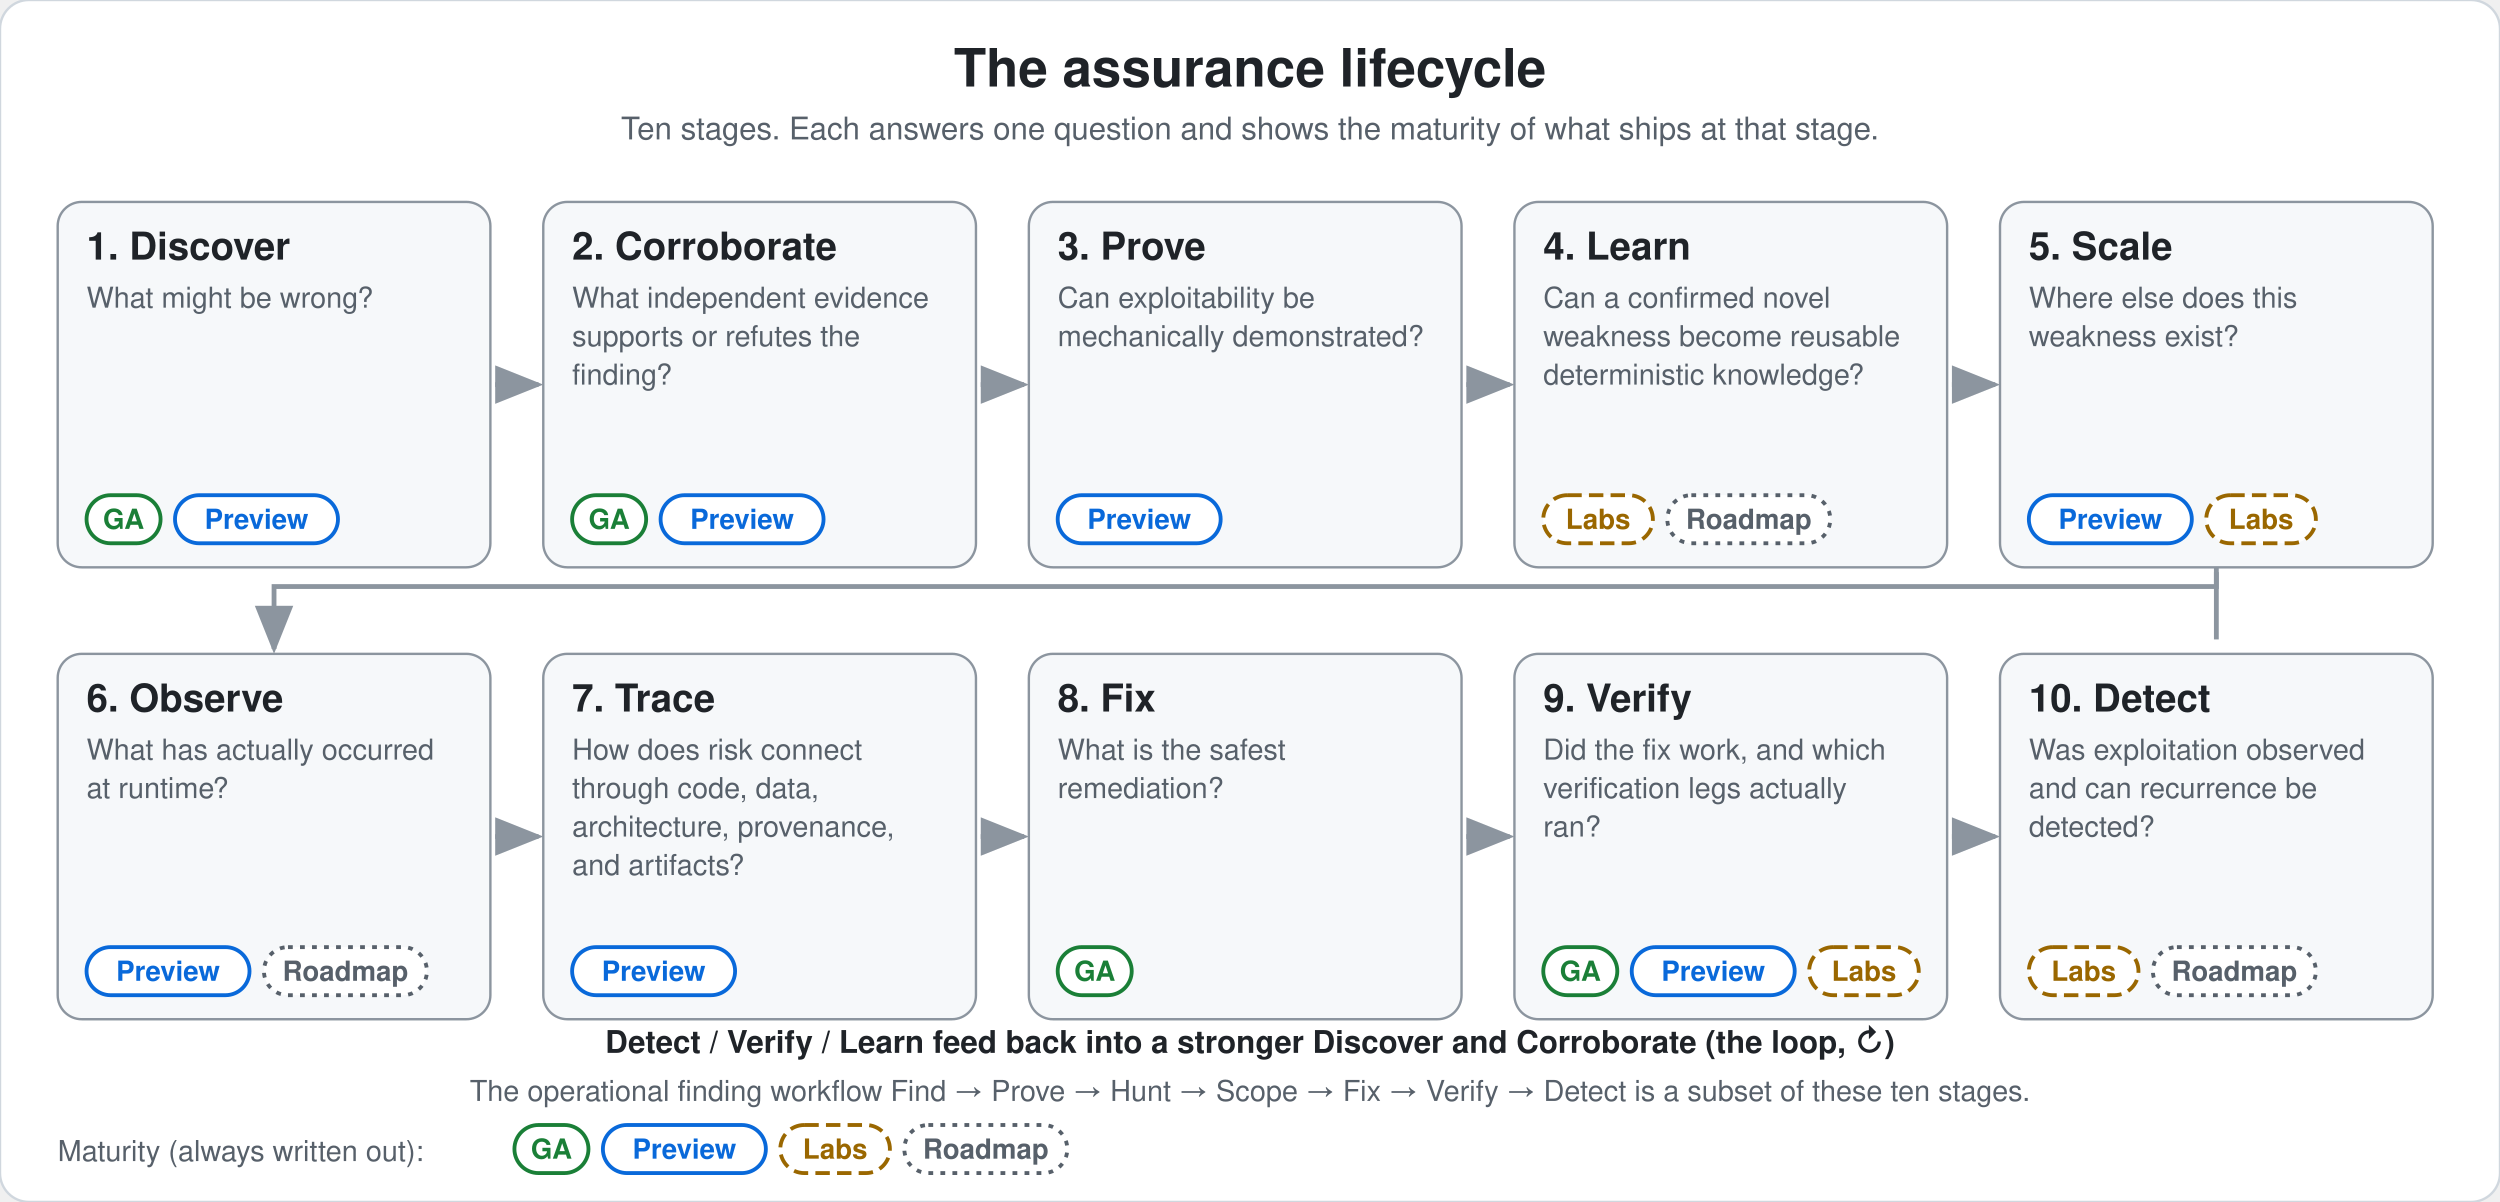
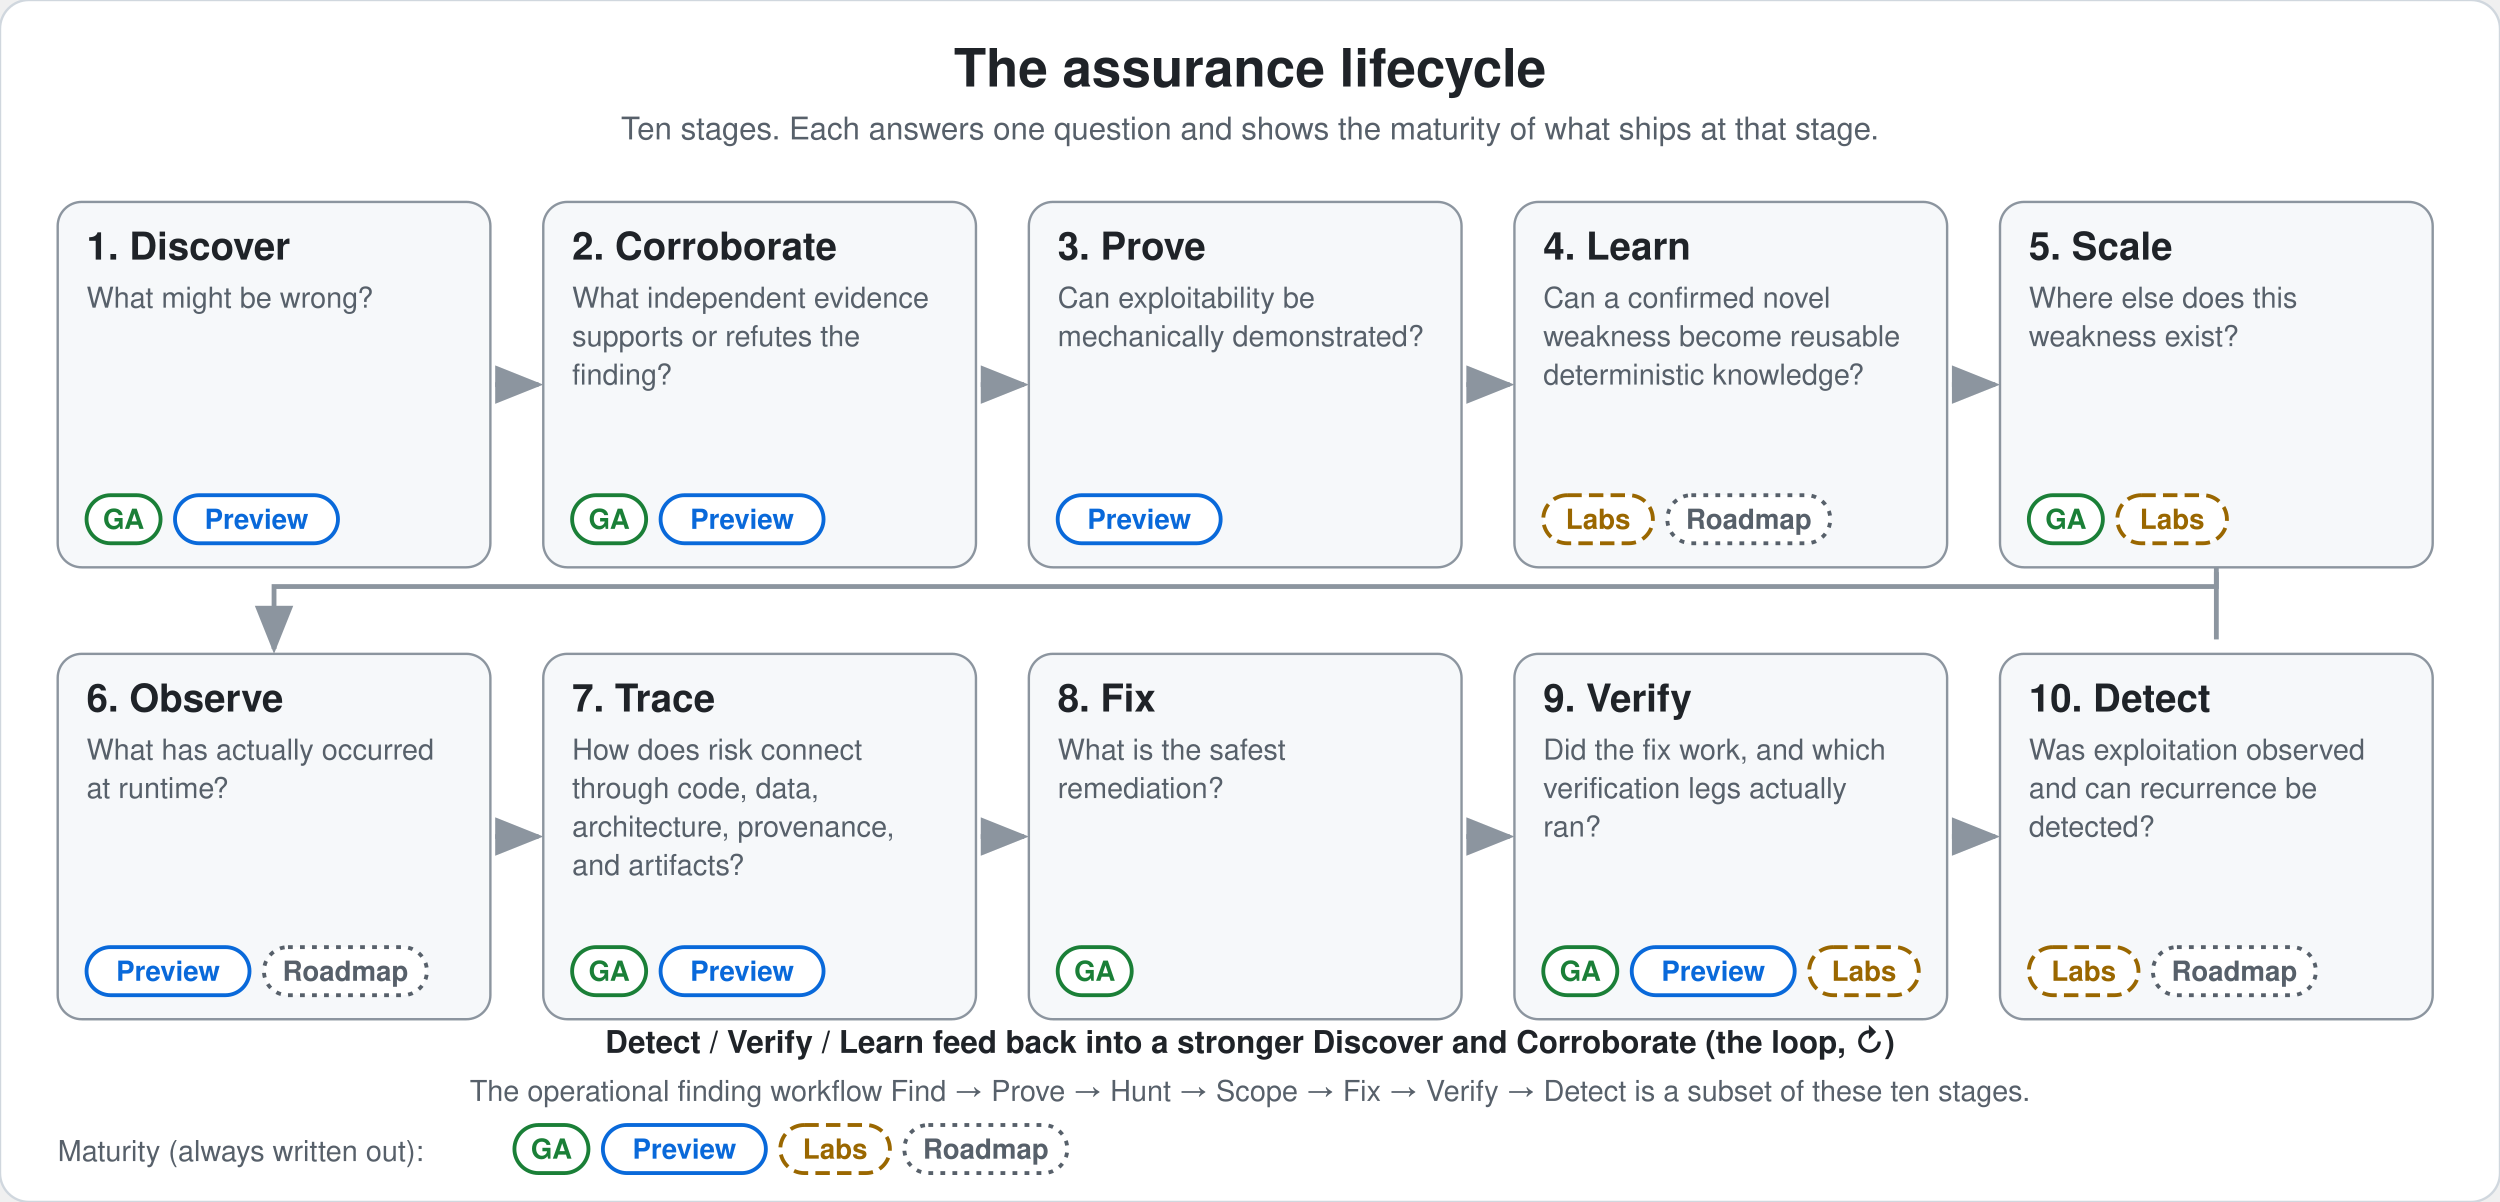
<svg xmlns="http://www.w3.org/2000/svg" viewBox="0 0 1040 500" width="1040" height="500" role="img" aria-labelledby="t d">
  <rect width="1040" height="500" rx="12" fill="#ffffff" stroke="#d0d7de" />
  <defs>
    <marker id="a" markerWidth="10" markerHeight="8" refX="9" refY="4" orient="auto">
      <path d="M0,0 L10,4 L0,8 z" fill="#8c959f" />
    </marker>
  </defs>
  <text x="520" y="36" font-family="-apple-system, BlinkMacSystemFont, 'Segoe UI', Helvetica, Arial, sans-serif" font-size="22" font-weight="700" fill="#1f2328" text-anchor="middle">The assurance lifecycle</text>
  <text x="520" y="58" font-family="-apple-system, BlinkMacSystemFont, 'Segoe UI', Helvetica, Arial, sans-serif" font-size="13" font-weight="400" fill="#57606a" text-anchor="middle">Ten stages. Each answers one question and shows the maturity of what ships at that stage.</text>
  <rect x="24" y="84" width="180" height="152" rx="10" fill="#f6f8fa" stroke="#8c959f" />
  <text x="36" y="108" font-family="-apple-system, BlinkMacSystemFont, 'Segoe UI', Helvetica, Arial, sans-serif" font-size="16" font-weight="700" fill="#1f2328" text-anchor="start">1. Discover</text>
  <text x="36" y="128" font-family="-apple-system, BlinkMacSystemFont, 'Segoe UI', Helvetica, Arial, sans-serif" font-size="12" font-weight="400" fill="#57606a" text-anchor="start">What might be wrong?</text>
  <rect x="36" y="206" width="30.8" height="20" rx="10" fill="#ffffff" stroke="#1a7f37" stroke-width="1.6" />
  <text x="51.4" y="220" font-family="-apple-system, BlinkMacSystemFont, 'Segoe UI', Helvetica, Arial, sans-serif" font-size="11.5" font-weight="700" fill="#1a7f37" text-anchor="middle">GA</text>
  <rect x="72.8" y="206" width="67.8" height="20" rx="10" fill="#ffffff" stroke="#0969da" stroke-width="1.6" />
  <text x="106.7" y="220" font-family="-apple-system, BlinkMacSystemFont, 'Segoe UI', Helvetica, Arial, sans-serif" font-size="11.5" font-weight="700" fill="#0969da" text-anchor="middle">Preview</text>
  <line x1="206" y1="160" x2="224" y2="160" stroke="#8c959f" stroke-width="2" marker-end="url(#a)" />
  <rect x="226" y="84" width="180" height="152" rx="10" fill="#f6f8fa" stroke="#8c959f" />
  <text x="238" y="108" font-family="-apple-system, BlinkMacSystemFont, 'Segoe UI', Helvetica, Arial, sans-serif" font-size="16" font-weight="700" fill="#1f2328" text-anchor="start">2. Corroborate</text>
  <text x="238" y="128" font-family="-apple-system, BlinkMacSystemFont, 'Segoe UI', Helvetica, Arial, sans-serif" font-size="12" font-weight="400" fill="#57606a" text-anchor="start">What independent evidence</text>
  <text x="238" y="144" font-family="-apple-system, BlinkMacSystemFont, 'Segoe UI', Helvetica, Arial, sans-serif" font-size="12" font-weight="400" fill="#57606a" text-anchor="start">supports or refutes the</text>
  <text x="238" y="160" font-family="-apple-system, BlinkMacSystemFont, 'Segoe UI', Helvetica, Arial, sans-serif" font-size="12" font-weight="400" fill="#57606a" text-anchor="start">finding?</text>
  <rect x="238" y="206" width="30.8" height="20" rx="10" fill="#ffffff" stroke="#1a7f37" stroke-width="1.6" />
  <text x="253.4" y="220" font-family="-apple-system, BlinkMacSystemFont, 'Segoe UI', Helvetica, Arial, sans-serif" font-size="11.5" font-weight="700" fill="#1a7f37" text-anchor="middle">GA</text>
  <rect x="274.8" y="206" width="67.8" height="20" rx="10" fill="#ffffff" stroke="#0969da" stroke-width="1.6" />
  <text x="308.7" y="220" font-family="-apple-system, BlinkMacSystemFont, 'Segoe UI', Helvetica, Arial, sans-serif" font-size="11.5" font-weight="700" fill="#0969da" text-anchor="middle">Preview</text>
  <line x1="408" y1="160" x2="426" y2="160" stroke="#8c959f" stroke-width="2" marker-end="url(#a)" />
  <rect x="428" y="84" width="180" height="152" rx="10" fill="#f6f8fa" stroke="#8c959f" />
  <text x="440" y="108" font-family="-apple-system, BlinkMacSystemFont, 'Segoe UI', Helvetica, Arial, sans-serif" font-size="16" font-weight="700" fill="#1f2328" text-anchor="start">3. Prove</text>
  <text x="440" y="128" font-family="-apple-system, BlinkMacSystemFont, 'Segoe UI', Helvetica, Arial, sans-serif" font-size="12" font-weight="400" fill="#57606a" text-anchor="start">Can exploitability be</text>
  <text x="440" y="144" font-family="-apple-system, BlinkMacSystemFont, 'Segoe UI', Helvetica, Arial, sans-serif" font-size="12" font-weight="400" fill="#57606a" text-anchor="start">mechanically demonstrated?</text>
  <rect x="440" y="206" width="67.8" height="20" rx="10" fill="#ffffff" stroke="#0969da" stroke-width="1.6" />
  <text x="473.9" y="220" font-family="-apple-system, BlinkMacSystemFont, 'Segoe UI', Helvetica, Arial, sans-serif" font-size="11.5" font-weight="700" fill="#0969da" text-anchor="middle">Preview</text>
  <line x1="610" y1="160" x2="628" y2="160" stroke="#8c959f" stroke-width="2" marker-end="url(#a)" />
  <rect x="630" y="84" width="180" height="152" rx="10" fill="#f6f8fa" stroke="#8c959f" />
  <text x="642" y="108" font-family="-apple-system, BlinkMacSystemFont, 'Segoe UI', Helvetica, Arial, sans-serif" font-size="16" font-weight="700" fill="#1f2328" text-anchor="start">4. Learn</text>
  <text x="642" y="128" font-family="-apple-system, BlinkMacSystemFont, 'Segoe UI', Helvetica, Arial, sans-serif" font-size="12" font-weight="400" fill="#57606a" text-anchor="start">Can a confirmed novel</text>
  <text x="642" y="144" font-family="-apple-system, BlinkMacSystemFont, 'Segoe UI', Helvetica, Arial, sans-serif" font-size="12" font-weight="400" fill="#57606a" text-anchor="start">weakness become reusable</text>
  <text x="642" y="160" font-family="-apple-system, BlinkMacSystemFont, 'Segoe UI', Helvetica, Arial, sans-serif" font-size="12" font-weight="400" fill="#57606a" text-anchor="start">deterministic knowledge?</text>
  <rect x="642" y="206" width="45.6" height="20" rx="10" fill="#ffffff" stroke="#9a6700" stroke-width="1.6" stroke-dasharray="6 3" />
  <text x="664.8" y="220" font-family="-apple-system, BlinkMacSystemFont, 'Segoe UI', Helvetica, Arial, sans-serif" font-size="11.5" font-weight="700" fill="#9a6700" text-anchor="middle">Labs</text>
  <rect x="693.6" y="206" width="67.8" height="20" rx="10" fill="#ffffff" stroke="#57606a" stroke-width="1.6" stroke-dasharray="2 3" />
  <text x="727.5" y="220" font-family="-apple-system, BlinkMacSystemFont, 'Segoe UI', Helvetica, Arial, sans-serif" font-size="11.5" font-weight="700" fill="#57606a" text-anchor="middle">Roadmap</text>
  <line x1="812" y1="160" x2="830" y2="160" stroke="#8c959f" stroke-width="2" marker-end="url(#a)" />
  <rect x="832" y="84" width="180" height="152" rx="10" fill="#f6f8fa" stroke="#8c959f" />
  <text x="844" y="108" font-family="-apple-system, BlinkMacSystemFont, 'Segoe UI', Helvetica, Arial, sans-serif" font-size="16" font-weight="700" fill="#1f2328" text-anchor="start">5. Scale</text>
  <text x="844" y="128" font-family="-apple-system, BlinkMacSystemFont, 'Segoe UI', Helvetica, Arial, sans-serif" font-size="12" font-weight="400" fill="#57606a" text-anchor="start">Where else does this</text>
  <text x="844" y="144" font-family="-apple-system, BlinkMacSystemFont, 'Segoe UI', Helvetica, Arial, sans-serif" font-size="12" font-weight="400" fill="#57606a" text-anchor="start">weakness exist?</text>
-   <rect x="844" y="206" width="67.8" height="20" rx="10" fill="#ffffff" stroke="#0969da" stroke-width="1.6" />
-   <text x="877.9" y="220" font-family="-apple-system, BlinkMacSystemFont, 'Segoe UI', Helvetica, Arial, sans-serif" font-size="11.5" font-weight="700" fill="#0969da" text-anchor="middle">Preview</text>
-   <rect x="917.8" y="206" width="45.6" height="20" rx="10" fill="#ffffff" stroke="#9a6700" stroke-width="1.6" stroke-dasharray="6 3" />
-   <text x="940.6" y="220" font-family="-apple-system, BlinkMacSystemFont, 'Segoe UI', Helvetica, Arial, sans-serif" font-size="11.5" font-weight="700" fill="#9a6700" text-anchor="middle">Labs</text>
+   <rect x="844.0" y="206" width="30.8" height="20" rx="10" fill="#ffffff" stroke="#1a7f37" stroke-width="1.6" />
+   <text x="859.4" y="220" font-family="-apple-system, BlinkMacSystemFont, 'Segoe UI', Helvetica, Arial, sans-serif" font-size="11.5" font-weight="700" fill="#1a7f37" text-anchor="middle">GA</text>
+   <rect x="880.8" y="206" width="45.6" height="20" rx="10" fill="#ffffff" stroke="#9a6700" stroke-width="1.6" stroke-dasharray="6 3" />
+   <text x="903.6" y="220" font-family="-apple-system, BlinkMacSystemFont, 'Segoe UI', Helvetica, Arial, sans-serif" font-size="11.5" font-weight="700" fill="#9a6700" text-anchor="middle">Labs</text>
  <rect x="24" y="272" width="180" height="152" rx="10" fill="#f6f8fa" stroke="#8c959f" />
  <text x="36" y="296" font-family="-apple-system, BlinkMacSystemFont, 'Segoe UI', Helvetica, Arial, sans-serif" font-size="16" font-weight="700" fill="#1f2328" text-anchor="start">6. Observe</text>
  <text x="36" y="316" font-family="-apple-system, BlinkMacSystemFont, 'Segoe UI', Helvetica, Arial, sans-serif" font-size="12" font-weight="400" fill="#57606a" text-anchor="start">What has actually occurred</text>
  <text x="36" y="332" font-family="-apple-system, BlinkMacSystemFont, 'Segoe UI', Helvetica, Arial, sans-serif" font-size="12" font-weight="400" fill="#57606a" text-anchor="start">at runtime?</text>
  <rect x="36" y="394" width="67.8" height="20" rx="10" fill="#ffffff" stroke="#0969da" stroke-width="1.6" />
  <text x="69.9" y="408" font-family="-apple-system, BlinkMacSystemFont, 'Segoe UI', Helvetica, Arial, sans-serif" font-size="11.5" font-weight="700" fill="#0969da" text-anchor="middle">Preview</text>
  <rect x="109.8" y="394" width="67.8" height="20" rx="10" fill="#ffffff" stroke="#57606a" stroke-width="1.6" stroke-dasharray="2 3" />
  <text x="143.7" y="408" font-family="-apple-system, BlinkMacSystemFont, 'Segoe UI', Helvetica, Arial, sans-serif" font-size="11.5" font-weight="700" fill="#57606a" text-anchor="middle">Roadmap</text>
  <line x1="206" y1="348" x2="224" y2="348" stroke="#8c959f" stroke-width="2" marker-end="url(#a)" />
  <rect x="226" y="272" width="180" height="152" rx="10" fill="#f6f8fa" stroke="#8c959f" />
  <text x="238" y="296" font-family="-apple-system, BlinkMacSystemFont, 'Segoe UI', Helvetica, Arial, sans-serif" font-size="16" font-weight="700" fill="#1f2328" text-anchor="start">7. Trace</text>
  <text x="238" y="316" font-family="-apple-system, BlinkMacSystemFont, 'Segoe UI', Helvetica, Arial, sans-serif" font-size="12" font-weight="400" fill="#57606a" text-anchor="start">How does risk connect</text>
  <text x="238" y="332" font-family="-apple-system, BlinkMacSystemFont, 'Segoe UI', Helvetica, Arial, sans-serif" font-size="12" font-weight="400" fill="#57606a" text-anchor="start">through code, data,</text>
  <text x="238" y="348" font-family="-apple-system, BlinkMacSystemFont, 'Segoe UI', Helvetica, Arial, sans-serif" font-size="12" font-weight="400" fill="#57606a" text-anchor="start">architecture, provenance,</text>
  <text x="238" y="364" font-family="-apple-system, BlinkMacSystemFont, 'Segoe UI', Helvetica, Arial, sans-serif" font-size="12" font-weight="400" fill="#57606a" text-anchor="start">and artifacts?</text>
-   <rect x="238" y="394" width="67.8" height="20" rx="10" fill="#ffffff" stroke="#0969da" stroke-width="1.6" />
-   <text x="271.9" y="408" font-family="-apple-system, BlinkMacSystemFont, 'Segoe UI', Helvetica, Arial, sans-serif" font-size="11.5" font-weight="700" fill="#0969da" text-anchor="middle">Preview</text>
+   <rect x="238.0" y="394" width="30.8" height="20" rx="10" fill="#ffffff" stroke="#1a7f37" stroke-width="1.6" />
+   <text x="253.4" y="408" font-family="-apple-system, BlinkMacSystemFont, 'Segoe UI', Helvetica, Arial, sans-serif" font-size="11.5" font-weight="700" fill="#1a7f37" text-anchor="middle">GA</text>
+   <rect x="274.8" y="394" width="67.8" height="20" rx="10" fill="#ffffff" stroke="#0969da" stroke-width="1.6" />
+   <text x="308.7" y="408" font-family="-apple-system, BlinkMacSystemFont, 'Segoe UI', Helvetica, Arial, sans-serif" font-size="11.5" font-weight="700" fill="#0969da" text-anchor="middle">Preview</text>
  <line x1="408" y1="348" x2="426" y2="348" stroke="#8c959f" stroke-width="2" marker-end="url(#a)" />
  <rect x="428" y="272" width="180" height="152" rx="10" fill="#f6f8fa" stroke="#8c959f" />
  <text x="440" y="296" font-family="-apple-system, BlinkMacSystemFont, 'Segoe UI', Helvetica, Arial, sans-serif" font-size="16" font-weight="700" fill="#1f2328" text-anchor="start">8. Fix</text>
  <text x="440" y="316" font-family="-apple-system, BlinkMacSystemFont, 'Segoe UI', Helvetica, Arial, sans-serif" font-size="12" font-weight="400" fill="#57606a" text-anchor="start">What is the safest</text>
  <text x="440" y="332" font-family="-apple-system, BlinkMacSystemFont, 'Segoe UI', Helvetica, Arial, sans-serif" font-size="12" font-weight="400" fill="#57606a" text-anchor="start">remediation?</text>
  <rect x="440" y="394" width="30.8" height="20" rx="10" fill="#ffffff" stroke="#1a7f37" stroke-width="1.6" />
  <text x="455.4" y="408" font-family="-apple-system, BlinkMacSystemFont, 'Segoe UI', Helvetica, Arial, sans-serif" font-size="11.5" font-weight="700" fill="#1a7f37" text-anchor="middle">GA</text>
  <line x1="610" y1="348" x2="628" y2="348" stroke="#8c959f" stroke-width="2" marker-end="url(#a)" />
  <rect x="630" y="272" width="180" height="152" rx="10" fill="#f6f8fa" stroke="#8c959f" />
  <text x="642" y="296" font-family="-apple-system, BlinkMacSystemFont, 'Segoe UI', Helvetica, Arial, sans-serif" font-size="16" font-weight="700" fill="#1f2328" text-anchor="start">9. Verify</text>
  <text x="642" y="316" font-family="-apple-system, BlinkMacSystemFont, 'Segoe UI', Helvetica, Arial, sans-serif" font-size="12" font-weight="400" fill="#57606a" text-anchor="start">Did the fix work, and which</text>
  <text x="642" y="332" font-family="-apple-system, BlinkMacSystemFont, 'Segoe UI', Helvetica, Arial, sans-serif" font-size="12" font-weight="400" fill="#57606a" text-anchor="start">verification legs actually</text>
  <text x="642" y="348" font-family="-apple-system, BlinkMacSystemFont, 'Segoe UI', Helvetica, Arial, sans-serif" font-size="12" font-weight="400" fill="#57606a" text-anchor="start">ran?</text>
  <rect x="642" y="394" width="30.8" height="20" rx="10" fill="#ffffff" stroke="#1a7f37" stroke-width="1.6" />
  <text x="657.4" y="408" font-family="-apple-system, BlinkMacSystemFont, 'Segoe UI', Helvetica, Arial, sans-serif" font-size="11.5" font-weight="700" fill="#1a7f37" text-anchor="middle">GA</text>
  <rect x="678.8" y="394" width="67.8" height="20" rx="10" fill="#ffffff" stroke="#0969da" stroke-width="1.6" />
  <text x="712.7" y="408" font-family="-apple-system, BlinkMacSystemFont, 'Segoe UI', Helvetica, Arial, sans-serif" font-size="11.5" font-weight="700" fill="#0969da" text-anchor="middle">Preview</text>
  <rect x="752.6" y="394" width="45.6" height="20" rx="10" fill="#ffffff" stroke="#9a6700" stroke-width="1.6" stroke-dasharray="6 3" />
  <text x="775.4" y="408" font-family="-apple-system, BlinkMacSystemFont, 'Segoe UI', Helvetica, Arial, sans-serif" font-size="11.5" font-weight="700" fill="#9a6700" text-anchor="middle">Labs</text>
  <line x1="812" y1="348" x2="830" y2="348" stroke="#8c959f" stroke-width="2" marker-end="url(#a)" />
  <rect x="832" y="272" width="180" height="152" rx="10" fill="#f6f8fa" stroke="#8c959f" />
  <text x="844" y="296" font-family="-apple-system, BlinkMacSystemFont, 'Segoe UI', Helvetica, Arial, sans-serif" font-size="16" font-weight="700" fill="#1f2328" text-anchor="start">10. Detect</text>
  <text x="844" y="316" font-family="-apple-system, BlinkMacSystemFont, 'Segoe UI', Helvetica, Arial, sans-serif" font-size="12" font-weight="400" fill="#57606a" text-anchor="start">Was exploitation observed</text>
  <text x="844" y="332" font-family="-apple-system, BlinkMacSystemFont, 'Segoe UI', Helvetica, Arial, sans-serif" font-size="12" font-weight="400" fill="#57606a" text-anchor="start">and can recurrence be</text>
  <text x="844" y="348" font-family="-apple-system, BlinkMacSystemFont, 'Segoe UI', Helvetica, Arial, sans-serif" font-size="12" font-weight="400" fill="#57606a" text-anchor="start">detected?</text>
  <rect x="844" y="394" width="45.6" height="20" rx="10" fill="#ffffff" stroke="#9a6700" stroke-width="1.6" stroke-dasharray="6 3" />
  <text x="866.8" y="408" font-family="-apple-system, BlinkMacSystemFont, 'Segoe UI', Helvetica, Arial, sans-serif" font-size="11.5" font-weight="700" fill="#9a6700" text-anchor="middle">Labs</text>
  <rect x="895.6" y="394" width="67.8" height="20" rx="10" fill="#ffffff" stroke="#57606a" stroke-width="1.6" stroke-dasharray="2 3" />
  <text x="929.5" y="408" font-family="-apple-system, BlinkMacSystemFont, 'Segoe UI', Helvetica, Arial, sans-serif" font-size="11.5" font-weight="700" fill="#57606a" text-anchor="middle">Roadmap</text>
  <line x1="922" y1="238" x2="922" y2="266" stroke="#8c959f" stroke-width="2" />
  <path d="M 922 236 L 922 244 L 114 244 L 114 270" fill="none" stroke="#8c959f" stroke-width="2" marker-end="url(#a)" />
  <text x="520" y="438" font-family="-apple-system, BlinkMacSystemFont, 'Segoe UI', Helvetica, Arial, sans-serif" font-size="13" font-weight="600" fill="#1f2328" text-anchor="middle">Detect / Verify / Learn feed back into a stronger Discover and Corroborate  (the loop, ↻)</text>
  <text x="520" y="458" font-family="-apple-system, BlinkMacSystemFont, 'Segoe UI', Helvetica, Arial, sans-serif" font-size="12" font-weight="400" fill="#57606a" text-anchor="middle">The operational finding workflow  Find → Prove → Hunt → Scope → Fix → Verify → Detect  is a subset of these ten stages.</text>
  <text x="24" y="483" font-family="-apple-system, BlinkMacSystemFont, 'Segoe UI', Helvetica, Arial, sans-serif" font-size="12" font-weight="400" fill="#57606a" text-anchor="start">Maturity (always written out):</text>
  <rect x="214" y="468" width="30.8" height="20" rx="10" fill="#ffffff" stroke="#1a7f37" stroke-width="1.6" />
  <text x="229.4" y="482" font-family="-apple-system, BlinkMacSystemFont, 'Segoe UI', Helvetica, Arial, sans-serif" font-size="11.5" font-weight="700" fill="#1a7f37" text-anchor="middle">GA</text>
  <rect x="250.8" y="468" width="67.8" height="20" rx="10" fill="#ffffff" stroke="#0969da" stroke-width="1.6" />
  <text x="284.7" y="482" font-family="-apple-system, BlinkMacSystemFont, 'Segoe UI', Helvetica, Arial, sans-serif" font-size="11.5" font-weight="700" fill="#0969da" text-anchor="middle">Preview</text>
  <rect x="324.6" y="468" width="45.6" height="20" rx="10" fill="#ffffff" stroke="#9a6700" stroke-width="1.6" stroke-dasharray="6 3" />
  <text x="347.4" y="482" font-family="-apple-system, BlinkMacSystemFont, 'Segoe UI', Helvetica, Arial, sans-serif" font-size="11.5" font-weight="700" fill="#9a6700" text-anchor="middle">Labs</text>
  <rect x="376.2" y="468" width="67.8" height="20" rx="10" fill="#ffffff" stroke="#57606a" stroke-width="1.6" stroke-dasharray="2 3" />
  <text x="410.1" y="482" font-family="-apple-system, BlinkMacSystemFont, 'Segoe UI', Helvetica, Arial, sans-serif" font-size="11.5" font-weight="700" fill="#57606a" text-anchor="middle">Roadmap</text>
</svg>
